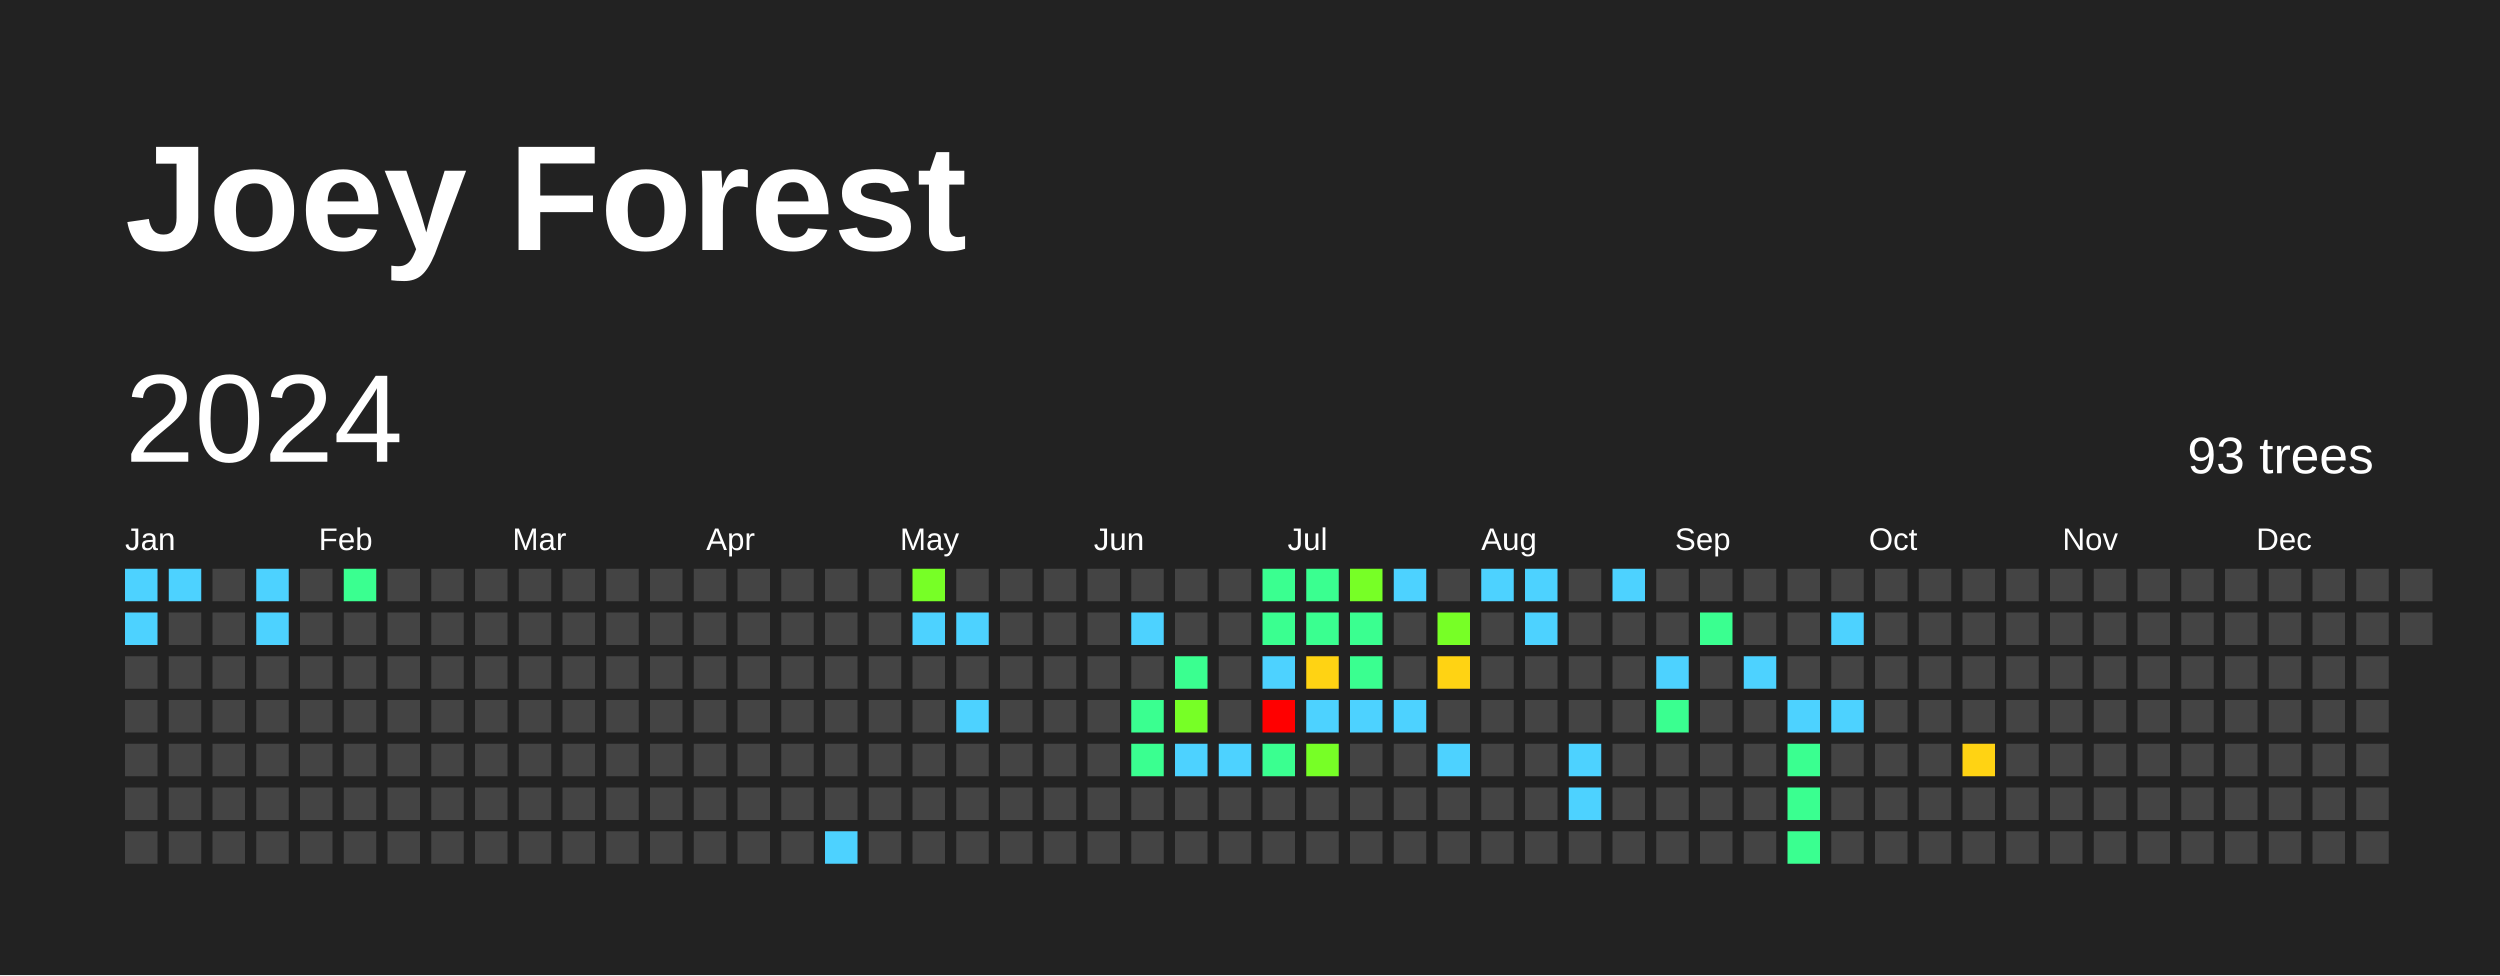
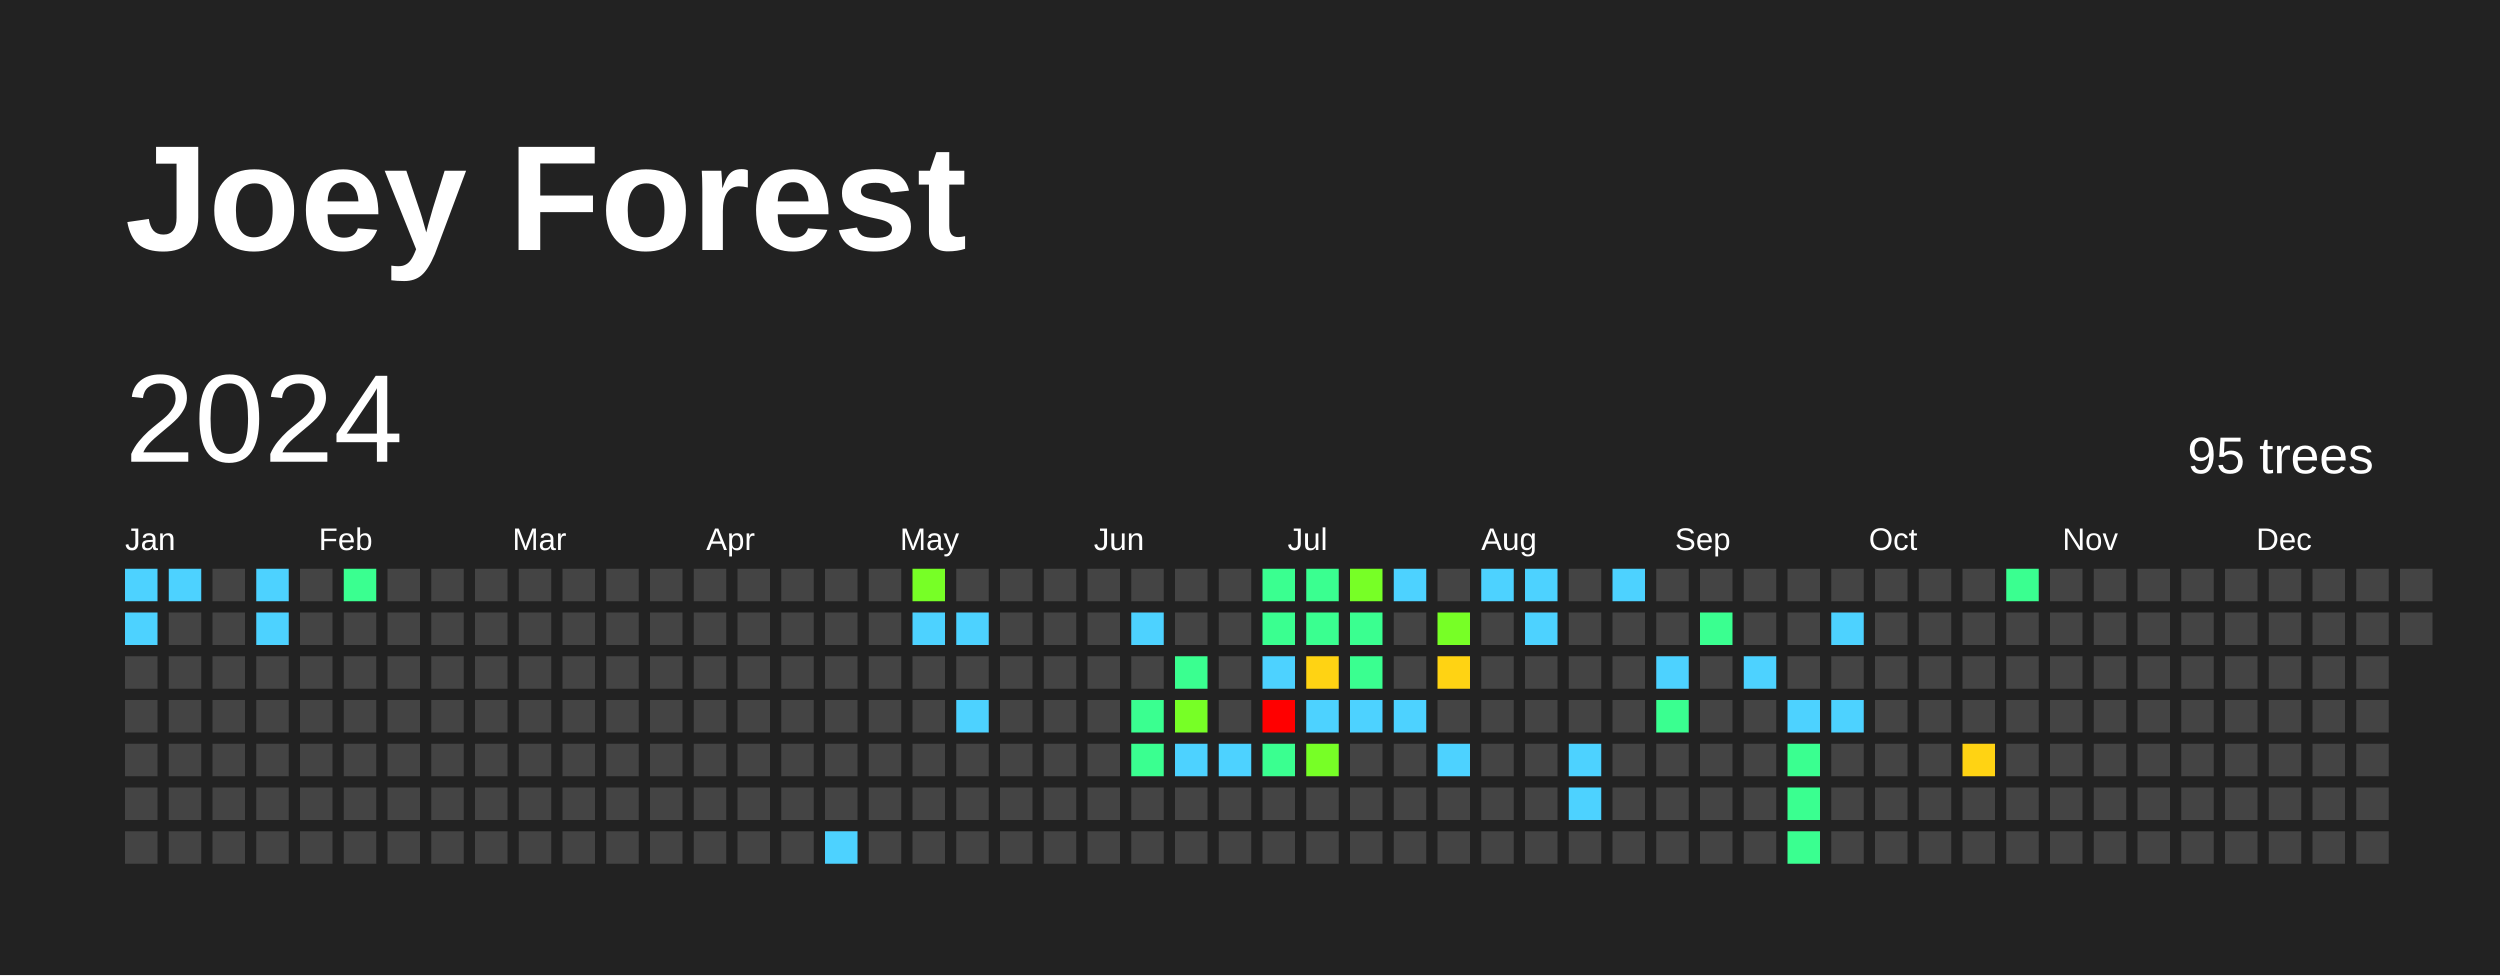
<svg xmlns="http://www.w3.org/2000/svg" baseProfile="full" height="78mm" version="1.1" viewBox="0,0,200,78" width="200mm">
  <defs />
  <rect fill="#222222" height="78" width="200" x="0" y="0" />
  <text fill="#FFFFFF" style="font-size:12px; font-family:Arial; font-weight:bold;" x="10" y="20">Joey Forest</text>
  <text dominant-baseline="hanging" fill="#FFFFFF" style="font-size:10.0px; font-family:Arial;" x="10" y="30">2024</text>
-   <text dominant-baseline="hanging" fill="#FFFFFF" style="font-size:4.125px; font-family:Arial;" x="175" y="35">93 trees</text>
+   <text dominant-baseline="hanging" fill="#FFFFFF" style="font-size:4.125px; font-family:Arial;" x="175" y="35">95 trees</text>
  <text fill="#FFFFFF" style="font-size:2.5px; font-family:Arial" x="10.0" y="44">Jan</text>
  <text fill="#FFFFFF" style="font-size:2.5px; font-family:Arial" x="25.5" y="44">Feb</text>
  <text fill="#FFFFFF" style="font-size:2.5px; font-family:Arial" x="41.0" y="44">Mar</text>
  <text fill="#FFFFFF" style="font-size:2.5px; font-family:Arial" x="56.5" y="44">Apr</text>
  <text fill="#FFFFFF" style="font-size:2.5px; font-family:Arial" x="72.0" y="44">May</text>
  <text fill="#FFFFFF" style="font-size:2.5px; font-family:Arial" x="87.5" y="44">Jun</text>
  <text fill="#FFFFFF" style="font-size:2.5px; font-family:Arial" x="103.0" y="44">Jul</text>
  <text fill="#FFFFFF" style="font-size:2.5px; font-family:Arial" x="118.5" y="44">Aug</text>
  <text fill="#FFFFFF" style="font-size:2.5px; font-family:Arial" x="134.0" y="44">Sep</text>
  <text fill="#FFFFFF" style="font-size:2.5px; font-family:Arial" x="149.5" y="44">Oct</text>
  <text fill="#FFFFFF" style="font-size:2.5px; font-family:Arial" x="165.0" y="44">Nov</text>
  <text fill="#FFFFFF" style="font-size:2.5px; font-family:Arial" x="180.5" y="44">Dec</text>
  <rect fill="#4dd2ff" height="2.6" width="2.6" x="10.0" y="45.5" />
  <rect fill="#4dd2ff" height="2.6" width="2.6" x="10.0" y="49.0" />
  <rect fill="#444444" height="2.6" width="2.6" x="10.0" y="52.5" />
  <rect fill="#444444" height="2.6" width="2.6" x="10.0" y="56.0" />
  <rect fill="#444444" height="2.6" width="2.6" x="10.0" y="59.5" />
  <rect fill="#444444" height="2.6" width="2.6" x="10.0" y="63.0" />
  <rect fill="#444444" height="2.6" width="2.6" x="10.0" y="66.5" />
  <rect fill="#4dd2ff" height="2.6" width="2.6" x="13.5" y="45.5" />
  <rect fill="#444444" height="2.6" width="2.6" x="13.5" y="49.0" />
  <rect fill="#444444" height="2.6" width="2.6" x="13.5" y="52.5" />
  <rect fill="#444444" height="2.6" width="2.6" x="13.5" y="56.0" />
  <rect fill="#444444" height="2.6" width="2.6" x="13.5" y="59.5" />
  <rect fill="#444444" height="2.6" width="2.6" x="13.5" y="63.0" />
  <rect fill="#444444" height="2.6" width="2.6" x="13.5" y="66.5" />
  <rect fill="#444444" height="2.6" width="2.6" x="17.0" y="45.5" />
  <rect fill="#444444" height="2.6" width="2.6" x="17.0" y="49.0" />
  <rect fill="#444444" height="2.6" width="2.6" x="17.0" y="52.5" />
  <rect fill="#444444" height="2.6" width="2.6" x="17.0" y="56.0" />
  <rect fill="#444444" height="2.6" width="2.6" x="17.0" y="59.5" />
  <rect fill="#444444" height="2.6" width="2.6" x="17.0" y="63.0" />
  <rect fill="#444444" height="2.6" width="2.6" x="17.0" y="66.5" />
  <rect fill="#4dd2ff" height="2.6" width="2.6" x="20.5" y="45.5" />
  <rect fill="#4dd2ff" height="2.6" width="2.6" x="20.5" y="49.0" />
  <rect fill="#444444" height="2.6" width="2.6" x="20.5" y="52.5" />
  <rect fill="#444444" height="2.6" width="2.6" x="20.5" y="56.0" />
  <rect fill="#444444" height="2.6" width="2.6" x="20.5" y="59.5" />
  <rect fill="#444444" height="2.6" width="2.6" x="20.5" y="63.0" />
  <rect fill="#444444" height="2.6" width="2.6" x="20.5" y="66.5" />
  <rect fill="#444444" height="2.6" width="2.6" x="24.0" y="45.5" />
  <rect fill="#444444" height="2.6" width="2.6" x="24.0" y="49.0" />
  <rect fill="#444444" height="2.6" width="2.6" x="24.0" y="52.5" />
  <rect fill="#444444" height="2.6" width="2.6" x="24.0" y="56.0" />
  <rect fill="#444444" height="2.6" width="2.6" x="24.0" y="59.5" />
  <rect fill="#444444" height="2.6" width="2.6" x="24.0" y="63.0" />
  <rect fill="#444444" height="2.6" width="2.6" x="24.0" y="66.5" />
  <rect fill="#3aff90" height="2.6" width="2.6" x="27.5" y="45.5" />
  <rect fill="#444444" height="2.6" width="2.6" x="27.5" y="49.0" />
  <rect fill="#444444" height="2.6" width="2.6" x="27.5" y="52.5" />
  <rect fill="#444444" height="2.6" width="2.6" x="27.5" y="56.0" />
  <rect fill="#444444" height="2.6" width="2.6" x="27.5" y="59.5" />
  <rect fill="#444444" height="2.6" width="2.6" x="27.5" y="63.0" />
  <rect fill="#444444" height="2.6" width="2.6" x="27.5" y="66.5" />
  <rect fill="#444444" height="2.6" width="2.6" x="31.0" y="45.5" />
  <rect fill="#444444" height="2.6" width="2.6" x="31.0" y="49.0" />
  <rect fill="#444444" height="2.6" width="2.6" x="31.0" y="52.5" />
  <rect fill="#444444" height="2.6" width="2.6" x="31.0" y="56.0" />
  <rect fill="#444444" height="2.6" width="2.6" x="31.0" y="59.5" />
  <rect fill="#444444" height="2.6" width="2.6" x="31.0" y="63.0" />
  <rect fill="#444444" height="2.6" width="2.6" x="31.0" y="66.5" />
  <rect fill="#444444" height="2.6" width="2.6" x="34.5" y="45.5" />
  <rect fill="#444444" height="2.6" width="2.6" x="34.5" y="49.0" />
  <rect fill="#444444" height="2.6" width="2.6" x="34.5" y="52.5" />
  <rect fill="#444444" height="2.6" width="2.6" x="34.5" y="56.0" />
  <rect fill="#444444" height="2.6" width="2.6" x="34.5" y="59.5" />
  <rect fill="#444444" height="2.6" width="2.6" x="34.5" y="63.0" />
  <rect fill="#444444" height="2.6" width="2.6" x="34.5" y="66.5" />
  <rect fill="#444444" height="2.6" width="2.6" x="38.0" y="45.5" />
  <rect fill="#444444" height="2.6" width="2.6" x="38.0" y="49.0" />
  <rect fill="#444444" height="2.6" width="2.6" x="38.0" y="52.5" />
  <rect fill="#444444" height="2.6" width="2.6" x="38.0" y="56.0" />
  <rect fill="#444444" height="2.6" width="2.6" x="38.0" y="59.5" />
  <rect fill="#444444" height="2.6" width="2.6" x="38.0" y="63.0" />
  <rect fill="#444444" height="2.6" width="2.6" x="38.0" y="66.5" />
  <rect fill="#444444" height="2.6" width="2.6" x="41.5" y="45.5" />
  <rect fill="#444444" height="2.6" width="2.6" x="41.5" y="49.0" />
  <rect fill="#444444" height="2.6" width="2.6" x="41.5" y="52.5" />
  <rect fill="#444444" height="2.6" width="2.6" x="41.5" y="56.0" />
  <rect fill="#444444" height="2.6" width="2.6" x="41.5" y="59.5" />
  <rect fill="#444444" height="2.6" width="2.6" x="41.5" y="63.0" />
  <rect fill="#444444" height="2.6" width="2.6" x="41.5" y="66.5" />
  <rect fill="#444444" height="2.6" width="2.6" x="45.0" y="45.5" />
  <rect fill="#444444" height="2.6" width="2.6" x="45.0" y="49.0" />
  <rect fill="#444444" height="2.6" width="2.6" x="45.0" y="52.5" />
  <rect fill="#444444" height="2.6" width="2.6" x="45.0" y="56.0" />
  <rect fill="#444444" height="2.6" width="2.6" x="45.0" y="59.5" />
  <rect fill="#444444" height="2.6" width="2.6" x="45.0" y="63.0" />
  <rect fill="#444444" height="2.6" width="2.6" x="45.0" y="66.5" />
  <rect fill="#444444" height="2.6" width="2.6" x="48.5" y="45.5" />
  <rect fill="#444444" height="2.6" width="2.6" x="48.5" y="49.0" />
  <rect fill="#444444" height="2.6" width="2.6" x="48.5" y="52.5" />
  <rect fill="#444444" height="2.6" width="2.6" x="48.5" y="56.0" />
  <rect fill="#444444" height="2.6" width="2.6" x="48.5" y="59.5" />
  <rect fill="#444444" height="2.6" width="2.6" x="48.5" y="63.0" />
  <rect fill="#444444" height="2.6" width="2.6" x="48.5" y="66.5" />
  <rect fill="#444444" height="2.6" width="2.6" x="52.0" y="45.5" />
  <rect fill="#444444" height="2.6" width="2.6" x="52.0" y="49.0" />
  <rect fill="#444444" height="2.6" width="2.6" x="52.0" y="52.5" />
  <rect fill="#444444" height="2.6" width="2.6" x="52.0" y="56.0" />
  <rect fill="#444444" height="2.6" width="2.6" x="52.0" y="59.5" />
  <rect fill="#444444" height="2.6" width="2.6" x="52.0" y="63.0" />
  <rect fill="#444444" height="2.6" width="2.6" x="52.0" y="66.5" />
  <rect fill="#444444" height="2.6" width="2.6" x="55.5" y="45.5" />
  <rect fill="#444444" height="2.6" width="2.6" x="55.5" y="49.0" />
  <rect fill="#444444" height="2.6" width="2.6" x="55.5" y="52.5" />
  <rect fill="#444444" height="2.6" width="2.6" x="55.5" y="56.0" />
  <rect fill="#444444" height="2.6" width="2.6" x="55.5" y="59.5" />
  <rect fill="#444444" height="2.6" width="2.6" x="55.5" y="63.0" />
  <rect fill="#444444" height="2.6" width="2.6" x="55.5" y="66.5" />
  <rect fill="#444444" height="2.6" width="2.6" x="59.0" y="45.5" />
  <rect fill="#444444" height="2.6" width="2.6" x="59.0" y="49.0" />
  <rect fill="#444444" height="2.6" width="2.6" x="59.0" y="52.5" />
  <rect fill="#444444" height="2.6" width="2.6" x="59.0" y="56.0" />
  <rect fill="#444444" height="2.6" width="2.6" x="59.0" y="59.5" />
  <rect fill="#444444" height="2.6" width="2.6" x="59.0" y="63.0" />
  <rect fill="#444444" height="2.6" width="2.6" x="59.0" y="66.5" />
  <rect fill="#444444" height="2.6" width="2.6" x="62.5" y="45.5" />
  <rect fill="#444444" height="2.6" width="2.6" x="62.5" y="49.0" />
  <rect fill="#444444" height="2.6" width="2.6" x="62.5" y="52.5" />
  <rect fill="#444444" height="2.6" width="2.6" x="62.5" y="56.0" />
  <rect fill="#444444" height="2.6" width="2.6" x="62.5" y="59.5" />
  <rect fill="#444444" height="2.6" width="2.6" x="62.5" y="63.0" />
  <rect fill="#444444" height="2.6" width="2.6" x="62.5" y="66.5" />
  <rect fill="#444444" height="2.6" width="2.6" x="66.0" y="45.5" />
  <rect fill="#444444" height="2.6" width="2.6" x="66.0" y="49.0" />
  <rect fill="#444444" height="2.6" width="2.6" x="66.0" y="52.5" />
  <rect fill="#444444" height="2.6" width="2.6" x="66.0" y="56.0" />
  <rect fill="#444444" height="2.6" width="2.6" x="66.0" y="59.5" />
  <rect fill="#444444" height="2.6" width="2.6" x="66.0" y="63.0" />
  <rect fill="#4dd2ff" height="2.6" width="2.6" x="66.0" y="66.5" />
  <rect fill="#444444" height="2.6" width="2.6" x="69.5" y="45.5" />
  <rect fill="#444444" height="2.6" width="2.6" x="69.5" y="49.0" />
  <rect fill="#444444" height="2.6" width="2.6" x="69.5" y="52.5" />
  <rect fill="#444444" height="2.6" width="2.6" x="69.5" y="56.0" />
  <rect fill="#444444" height="2.6" width="2.6" x="69.5" y="59.5" />
  <rect fill="#444444" height="2.6" width="2.6" x="69.5" y="63.0" />
  <rect fill="#444444" height="2.6" width="2.6" x="69.5" y="66.5" />
  <rect fill="#77ff26" height="2.6" width="2.6" x="73.0" y="45.5" />
  <rect fill="#4dd2ff" height="2.6" width="2.6" x="73.0" y="49.0" />
  <rect fill="#444444" height="2.6" width="2.6" x="73.0" y="52.5" />
  <rect fill="#444444" height="2.6" width="2.6" x="73.0" y="56.0" />
  <rect fill="#444444" height="2.6" width="2.6" x="73.0" y="59.5" />
  <rect fill="#444444" height="2.6" width="2.6" x="73.0" y="63.0" />
  <rect fill="#444444" height="2.6" width="2.6" x="73.0" y="66.5" />
  <rect fill="#444444" height="2.6" width="2.6" x="76.5" y="45.5" />
  <rect fill="#4dd2ff" height="2.6" width="2.6" x="76.5" y="49.0" />
  <rect fill="#444444" height="2.6" width="2.6" x="76.5" y="52.5" />
  <rect fill="#4dd2ff" height="2.6" width="2.6" x="76.5" y="56.0" />
  <rect fill="#444444" height="2.6" width="2.6" x="76.5" y="59.5" />
  <rect fill="#444444" height="2.6" width="2.6" x="76.5" y="63.0" />
  <rect fill="#444444" height="2.6" width="2.6" x="76.5" y="66.5" />
  <rect fill="#444444" height="2.6" width="2.6" x="80.0" y="45.5" />
  <rect fill="#444444" height="2.6" width="2.6" x="80.0" y="49.0" />
  <rect fill="#444444" height="2.6" width="2.6" x="80.0" y="52.5" />
  <rect fill="#444444" height="2.6" width="2.6" x="80.0" y="56.0" />
  <rect fill="#444444" height="2.6" width="2.6" x="80.0" y="59.5" />
  <rect fill="#444444" height="2.6" width="2.6" x="80.0" y="63.0" />
  <rect fill="#444444" height="2.6" width="2.6" x="80.0" y="66.5" />
  <rect fill="#444444" height="2.6" width="2.6" x="83.5" y="45.5" />
  <rect fill="#444444" height="2.6" width="2.6" x="83.5" y="49.0" />
  <rect fill="#444444" height="2.6" width="2.6" x="83.5" y="52.5" />
  <rect fill="#444444" height="2.6" width="2.6" x="83.5" y="56.0" />
  <rect fill="#444444" height="2.6" width="2.6" x="83.5" y="59.5" />
  <rect fill="#444444" height="2.6" width="2.6" x="83.5" y="63.0" />
  <rect fill="#444444" height="2.6" width="2.6" x="83.5" y="66.5" />
  <rect fill="#444444" height="2.6" width="2.6" x="87.0" y="45.5" />
  <rect fill="#444444" height="2.6" width="2.6" x="87.0" y="49.0" />
  <rect fill="#444444" height="2.6" width="2.6" x="87.0" y="52.5" />
  <rect fill="#444444" height="2.6" width="2.6" x="87.0" y="56.0" />
  <rect fill="#444444" height="2.6" width="2.6" x="87.0" y="59.5" />
  <rect fill="#444444" height="2.6" width="2.6" x="87.0" y="63.0" />
  <rect fill="#444444" height="2.6" width="2.6" x="87.0" y="66.5" />
  <rect fill="#444444" height="2.6" width="2.6" x="90.5" y="45.5" />
  <rect fill="#4dd2ff" height="2.6" width="2.6" x="90.5" y="49.0" />
  <rect fill="#444444" height="2.6" width="2.6" x="90.5" y="52.5" />
  <rect fill="#3aff90" height="2.6" width="2.6" x="90.5" y="56.0" />
  <rect fill="#3aff90" height="2.6" width="2.6" x="90.5" y="59.5" />
  <rect fill="#444444" height="2.6" width="2.6" x="90.5" y="63.0" />
  <rect fill="#444444" height="2.6" width="2.6" x="90.5" y="66.5" />
  <rect fill="#444444" height="2.6" width="2.6" x="94.0" y="45.5" />
  <rect fill="#444444" height="2.6" width="2.6" x="94.0" y="49.0" />
  <rect fill="#3aff90" height="2.6" width="2.6" x="94.0" y="52.5" />
  <rect fill="#77ff26" height="2.6" width="2.6" x="94.0" y="56.0" />
  <rect fill="#4dd2ff" height="2.6" width="2.6" x="94.0" y="59.5" />
  <rect fill="#444444" height="2.6" width="2.6" x="94.0" y="63.0" />
  <rect fill="#444444" height="2.6" width="2.6" x="94.0" y="66.5" />
  <rect fill="#444444" height="2.6" width="2.6" x="97.5" y="45.5" />
  <rect fill="#444444" height="2.6" width="2.6" x="97.5" y="49.0" />
  <rect fill="#444444" height="2.6" width="2.6" x="97.5" y="52.5" />
  <rect fill="#444444" height="2.6" width="2.6" x="97.5" y="56.0" />
  <rect fill="#4dd2ff" height="2.6" width="2.6" x="97.5" y="59.5" />
  <rect fill="#444444" height="2.6" width="2.6" x="97.5" y="63.0" />
  <rect fill="#444444" height="2.6" width="2.6" x="97.5" y="66.5" />
  <rect fill="#3aff90" height="2.6" width="2.6" x="101.0" y="45.5" />
  <rect fill="#3aff90" height="2.6" width="2.6" x="101.0" y="49.0" />
  <rect fill="#4dd2ff" height="2.6" width="2.6" x="101.0" y="52.5" />
  <rect fill="red" height="2.6" width="2.6" x="101.0" y="56.0" />
  <rect fill="#3aff90" height="2.6" width="2.6" x="101.0" y="59.5" />
  <rect fill="#444444" height="2.6" width="2.6" x="101.0" y="63.0" />
  <rect fill="#444444" height="2.6" width="2.6" x="101.0" y="66.5" />
  <rect fill="#3aff90" height="2.6" width="2.6" x="104.5" y="45.5" />
  <rect fill="#3aff90" height="2.6" width="2.6" x="104.5" y="49.0" />
  <rect fill="#ffd313" height="2.6" width="2.6" x="104.5" y="52.5" />
  <rect fill="#4dd2ff" height="2.6" width="2.6" x="104.5" y="56.0" />
  <rect fill="#77ff26" height="2.6" width="2.6" x="104.5" y="59.5" />
  <rect fill="#444444" height="2.6" width="2.6" x="104.5" y="63.0" />
  <rect fill="#444444" height="2.6" width="2.6" x="104.5" y="66.5" />
  <rect fill="#77ff26" height="2.6" width="2.6" x="108.0" y="45.5" />
  <rect fill="#3aff90" height="2.6" width="2.6" x="108.0" y="49.0" />
  <rect fill="#3aff90" height="2.6" width="2.6" x="108.0" y="52.5" />
  <rect fill="#4dd2ff" height="2.6" width="2.6" x="108.0" y="56.0" />
  <rect fill="#444444" height="2.6" width="2.6" x="108.0" y="59.5" />
  <rect fill="#444444" height="2.6" width="2.6" x="108.0" y="63.0" />
  <rect fill="#444444" height="2.6" width="2.6" x="108.0" y="66.5" />
  <rect fill="#4dd2ff" height="2.6" width="2.6" x="111.5" y="45.5" />
  <rect fill="#444444" height="2.6" width="2.6" x="111.5" y="49.0" />
  <rect fill="#444444" height="2.6" width="2.6" x="111.5" y="52.5" />
  <rect fill="#4dd2ff" height="2.6" width="2.6" x="111.5" y="56.0" />
  <rect fill="#444444" height="2.6" width="2.6" x="111.5" y="59.5" />
  <rect fill="#444444" height="2.6" width="2.6" x="111.5" y="63.0" />
  <rect fill="#444444" height="2.6" width="2.6" x="111.5" y="66.5" />
  <rect fill="#444444" height="2.6" width="2.6" x="115.0" y="45.5" />
  <rect fill="#77ff26" height="2.6" width="2.6" x="115.0" y="49.0" />
  <rect fill="#ffd313" height="2.6" width="2.6" x="115.0" y="52.5" />
  <rect fill="#444444" height="2.6" width="2.6" x="115.0" y="56.0" />
  <rect fill="#4dd2ff" height="2.6" width="2.6" x="115.0" y="59.5" />
  <rect fill="#444444" height="2.6" width="2.6" x="115.0" y="63.0" />
  <rect fill="#444444" height="2.6" width="2.6" x="115.0" y="66.5" />
  <rect fill="#4dd2ff" height="2.6" width="2.6" x="118.5" y="45.5" />
  <rect fill="#444444" height="2.6" width="2.6" x="118.5" y="49.0" />
  <rect fill="#444444" height="2.6" width="2.6" x="118.5" y="52.5" />
  <rect fill="#444444" height="2.6" width="2.6" x="118.5" y="56.0" />
  <rect fill="#444444" height="2.6" width="2.6" x="118.5" y="59.5" />
  <rect fill="#444444" height="2.6" width="2.6" x="118.5" y="63.0" />
  <rect fill="#444444" height="2.6" width="2.6" x="118.5" y="66.5" />
  <rect fill="#4dd2ff" height="2.6" width="2.6" x="122.0" y="45.5" />
  <rect fill="#4dd2ff" height="2.6" width="2.6" x="122.0" y="49.0" />
  <rect fill="#444444" height="2.6" width="2.6" x="122.0" y="52.5" />
  <rect fill="#444444" height="2.6" width="2.6" x="122.0" y="56.0" />
  <rect fill="#444444" height="2.6" width="2.6" x="122.0" y="59.5" />
  <rect fill="#444444" height="2.6" width="2.6" x="122.0" y="63.0" />
  <rect fill="#444444" height="2.6" width="2.6" x="122.0" y="66.5" />
  <rect fill="#444444" height="2.6" width="2.6" x="125.5" y="45.5" />
  <rect fill="#444444" height="2.6" width="2.6" x="125.5" y="49.0" />
  <rect fill="#444444" height="2.6" width="2.6" x="125.5" y="52.5" />
  <rect fill="#444444" height="2.6" width="2.6" x="125.5" y="56.0" />
  <rect fill="#4dd2ff" height="2.6" width="2.6" x="125.5" y="59.5" />
  <rect fill="#4dd2ff" height="2.6" width="2.6" x="125.5" y="63.0" />
  <rect fill="#444444" height="2.6" width="2.6" x="125.5" y="66.5" />
  <rect fill="#4dd2ff" height="2.6" width="2.6" x="129.0" y="45.5" />
  <rect fill="#444444" height="2.6" width="2.6" x="129.0" y="49.0" />
  <rect fill="#444444" height="2.6" width="2.6" x="129.0" y="52.5" />
  <rect fill="#444444" height="2.6" width="2.6" x="129.0" y="56.0" />
  <rect fill="#444444" height="2.6" width="2.6" x="129.0" y="59.5" />
  <rect fill="#444444" height="2.6" width="2.6" x="129.0" y="63.0" />
  <rect fill="#444444" height="2.6" width="2.6" x="129.0" y="66.5" />
  <rect fill="#444444" height="2.6" width="2.6" x="132.5" y="45.5" />
  <rect fill="#444444" height="2.6" width="2.6" x="132.5" y="49.0" />
  <rect fill="#4dd2ff" height="2.6" width="2.6" x="132.5" y="52.5" />
  <rect fill="#3aff90" height="2.6" width="2.6" x="132.5" y="56.0" />
  <rect fill="#444444" height="2.6" width="2.6" x="132.5" y="59.5" />
  <rect fill="#444444" height="2.6" width="2.6" x="132.5" y="63.0" />
  <rect fill="#444444" height="2.6" width="2.6" x="132.5" y="66.5" />
  <rect fill="#444444" height="2.6" width="2.6" x="136.0" y="45.5" />
  <rect fill="#3aff90" height="2.6" width="2.6" x="136.0" y="49.0" />
  <rect fill="#444444" height="2.6" width="2.6" x="136.0" y="52.5" />
  <rect fill="#444444" height="2.6" width="2.6" x="136.0" y="56.0" />
  <rect fill="#444444" height="2.6" width="2.6" x="136.0" y="59.5" />
  <rect fill="#444444" height="2.6" width="2.6" x="136.0" y="63.0" />
  <rect fill="#444444" height="2.6" width="2.6" x="136.0" y="66.5" />
  <rect fill="#444444" height="2.6" width="2.6" x="139.5" y="45.5" />
  <rect fill="#444444" height="2.6" width="2.6" x="139.5" y="49.0" />
  <rect fill="#4dd2ff" height="2.6" width="2.6" x="139.5" y="52.5" />
  <rect fill="#444444" height="2.6" width="2.6" x="139.5" y="56.0" />
  <rect fill="#444444" height="2.6" width="2.6" x="139.5" y="59.5" />
  <rect fill="#444444" height="2.6" width="2.6" x="139.5" y="63.0" />
  <rect fill="#444444" height="2.6" width="2.6" x="139.5" y="66.5" />
  <rect fill="#444444" height="2.6" width="2.6" x="143.0" y="45.5" />
  <rect fill="#444444" height="2.6" width="2.6" x="143.0" y="49.0" />
  <rect fill="#444444" height="2.6" width="2.6" x="143.0" y="52.5" />
  <rect fill="#4dd2ff" height="2.6" width="2.6" x="143.0" y="56.0" />
  <rect fill="#3aff90" height="2.6" width="2.6" x="143.0" y="59.5" />
  <rect fill="#3aff90" height="2.6" width="2.6" x="143.0" y="63.0" />
  <rect fill="#3aff90" height="2.6" width="2.6" x="143.0" y="66.5" />
  <rect fill="#444444" height="2.6" width="2.6" x="146.5" y="45.5" />
  <rect fill="#4dd2ff" height="2.6" width="2.6" x="146.5" y="49.0" />
  <rect fill="#444444" height="2.6" width="2.6" x="146.5" y="52.5" />
  <rect fill="#4dd2ff" height="2.6" width="2.6" x="146.5" y="56.0" />
  <rect fill="#444444" height="2.6" width="2.6" x="146.5" y="59.5" />
  <rect fill="#444444" height="2.6" width="2.6" x="146.5" y="63.0" />
  <rect fill="#444444" height="2.6" width="2.6" x="146.5" y="66.5" />
  <rect fill="#444444" height="2.6" width="2.6" x="150.0" y="45.5" />
  <rect fill="#444444" height="2.6" width="2.6" x="150.0" y="49.0" />
  <rect fill="#444444" height="2.6" width="2.6" x="150.0" y="52.5" />
  <rect fill="#444444" height="2.6" width="2.6" x="150.0" y="56.0" />
  <rect fill="#444444" height="2.6" width="2.6" x="150.0" y="59.5" />
  <rect fill="#444444" height="2.6" width="2.6" x="150.0" y="63.0" />
  <rect fill="#444444" height="2.6" width="2.6" x="150.0" y="66.5" />
  <rect fill="#444444" height="2.6" width="2.6" x="153.5" y="45.5" />
  <rect fill="#444444" height="2.6" width="2.6" x="153.5" y="49.0" />
  <rect fill="#444444" height="2.6" width="2.6" x="153.5" y="52.5" />
  <rect fill="#444444" height="2.6" width="2.6" x="153.5" y="56.0" />
  <rect fill="#444444" height="2.6" width="2.6" x="153.5" y="59.5" />
  <rect fill="#444444" height="2.6" width="2.6" x="153.5" y="63.0" />
  <rect fill="#444444" height="2.6" width="2.6" x="153.5" y="66.5" />
  <rect fill="#444444" height="2.6" width="2.6" x="157.0" y="45.5" />
  <rect fill="#444444" height="2.6" width="2.6" x="157.0" y="49.0" />
  <rect fill="#444444" height="2.6" width="2.6" x="157.0" y="52.5" />
  <rect fill="#444444" height="2.6" width="2.6" x="157.0" y="56.0" />
  <rect fill="#ffd313" height="2.6" width="2.6" x="157.0" y="59.5" />
  <rect fill="#444444" height="2.6" width="2.6" x="157.0" y="63.0" />
  <rect fill="#444444" height="2.6" width="2.6" x="157.0" y="66.5" />
-   <rect fill="#444444" height="2.6" width="2.6" x="160.5" y="45.5" />
+   <rect fill="#3aff90" height="2.6" width="2.6" x="160.5" y="45.5" />
  <rect fill="#444444" height="2.6" width="2.6" x="160.5" y="49.0" />
  <rect fill="#444444" height="2.6" width="2.6" x="160.5" y="52.5" />
  <rect fill="#444444" height="2.6" width="2.6" x="160.5" y="56.0" />
  <rect fill="#444444" height="2.6" width="2.6" x="160.5" y="59.5" />
  <rect fill="#444444" height="2.6" width="2.6" x="160.5" y="63.0" />
  <rect fill="#444444" height="2.6" width="2.6" x="160.5" y="66.5" />
  <rect fill="#444444" height="2.6" width="2.6" x="164.0" y="45.5" />
  <rect fill="#444444" height="2.6" width="2.6" x="164.0" y="49.0" />
  <rect fill="#444444" height="2.6" width="2.6" x="164.0" y="52.5" />
  <rect fill="#444444" height="2.6" width="2.6" x="164.0" y="56.0" />
  <rect fill="#444444" height="2.6" width="2.6" x="164.0" y="59.5" />
  <rect fill="#444444" height="2.6" width="2.6" x="164.0" y="63.0" />
  <rect fill="#444444" height="2.6" width="2.6" x="164.0" y="66.5" />
  <rect fill="#444444" height="2.6" width="2.6" x="167.5" y="45.5" />
  <rect fill="#444444" height="2.6" width="2.6" x="167.5" y="49.0" />
  <rect fill="#444444" height="2.6" width="2.6" x="167.5" y="52.5" />
  <rect fill="#444444" height="2.6" width="2.6" x="167.5" y="56.0" />
  <rect fill="#444444" height="2.6" width="2.6" x="167.5" y="59.5" />
  <rect fill="#444444" height="2.6" width="2.6" x="167.5" y="63.0" />
  <rect fill="#444444" height="2.6" width="2.6" x="167.5" y="66.5" />
  <rect fill="#444444" height="2.6" width="2.6" x="171.0" y="45.5" />
  <rect fill="#444444" height="2.6" width="2.6" x="171.0" y="49.0" />
  <rect fill="#444444" height="2.6" width="2.6" x="171.0" y="52.5" />
  <rect fill="#444444" height="2.6" width="2.6" x="171.0" y="56.0" />
  <rect fill="#444444" height="2.6" width="2.6" x="171.0" y="59.5" />
  <rect fill="#444444" height="2.6" width="2.6" x="171.0" y="63.0" />
  <rect fill="#444444" height="2.6" width="2.6" x="171.0" y="66.5" />
  <rect fill="#444444" height="2.6" width="2.6" x="174.5" y="45.5" />
  <rect fill="#444444" height="2.6" width="2.6" x="174.5" y="49.0" />
  <rect fill="#444444" height="2.6" width="2.6" x="174.5" y="52.5" />
  <rect fill="#444444" height="2.6" width="2.6" x="174.5" y="56.0" />
  <rect fill="#444444" height="2.6" width="2.6" x="174.5" y="59.5" />
  <rect fill="#444444" height="2.6" width="2.6" x="174.5" y="63.0" />
  <rect fill="#444444" height="2.6" width="2.6" x="174.5" y="66.5" />
  <rect fill="#444444" height="2.6" width="2.6" x="178.0" y="45.5" />
  <rect fill="#444444" height="2.6" width="2.6" x="178.0" y="49.0" />
  <rect fill="#444444" height="2.6" width="2.6" x="178.0" y="52.5" />
  <rect fill="#444444" height="2.6" width="2.6" x="178.0" y="56.0" />
  <rect fill="#444444" height="2.6" width="2.6" x="178.0" y="59.5" />
  <rect fill="#444444" height="2.6" width="2.6" x="178.0" y="63.0" />
  <rect fill="#444444" height="2.6" width="2.6" x="178.0" y="66.5" />
  <rect fill="#444444" height="2.6" width="2.6" x="181.5" y="45.5" />
  <rect fill="#444444" height="2.6" width="2.6" x="181.5" y="49.0" />
  <rect fill="#444444" height="2.6" width="2.6" x="181.5" y="52.5" />
  <rect fill="#444444" height="2.6" width="2.6" x="181.5" y="56.0" />
  <rect fill="#444444" height="2.6" width="2.6" x="181.5" y="59.5" />
  <rect fill="#444444" height="2.6" width="2.6" x="181.5" y="63.0" />
  <rect fill="#444444" height="2.6" width="2.6" x="181.5" y="66.5" />
  <rect fill="#444444" height="2.6" width="2.6" x="185.0" y="45.5" />
  <rect fill="#444444" height="2.6" width="2.6" x="185.0" y="49.0" />
  <rect fill="#444444" height="2.6" width="2.6" x="185.0" y="52.5" />
  <rect fill="#444444" height="2.6" width="2.6" x="185.0" y="56.0" />
  <rect fill="#444444" height="2.6" width="2.6" x="185.0" y="59.5" />
  <rect fill="#444444" height="2.6" width="2.6" x="185.0" y="63.0" />
  <rect fill="#444444" height="2.6" width="2.6" x="185.0" y="66.5" />
  <rect fill="#444444" height="2.6" width="2.6" x="188.5" y="45.5" />
  <rect fill="#444444" height="2.6" width="2.6" x="188.5" y="49.0" />
  <rect fill="#444444" height="2.6" width="2.6" x="188.5" y="52.5" />
  <rect fill="#444444" height="2.6" width="2.6" x="188.5" y="56.0" />
  <rect fill="#444444" height="2.6" width="2.6" x="188.5" y="59.5" />
  <rect fill="#444444" height="2.6" width="2.6" x="188.5" y="63.0" />
  <rect fill="#444444" height="2.6" width="2.6" x="188.5" y="66.5" />
  <rect fill="#444444" height="2.6" width="2.6" x="192.0" y="45.5" />
  <rect fill="#444444" height="2.6" width="2.6" x="192.0" y="49.0" />
</svg>
